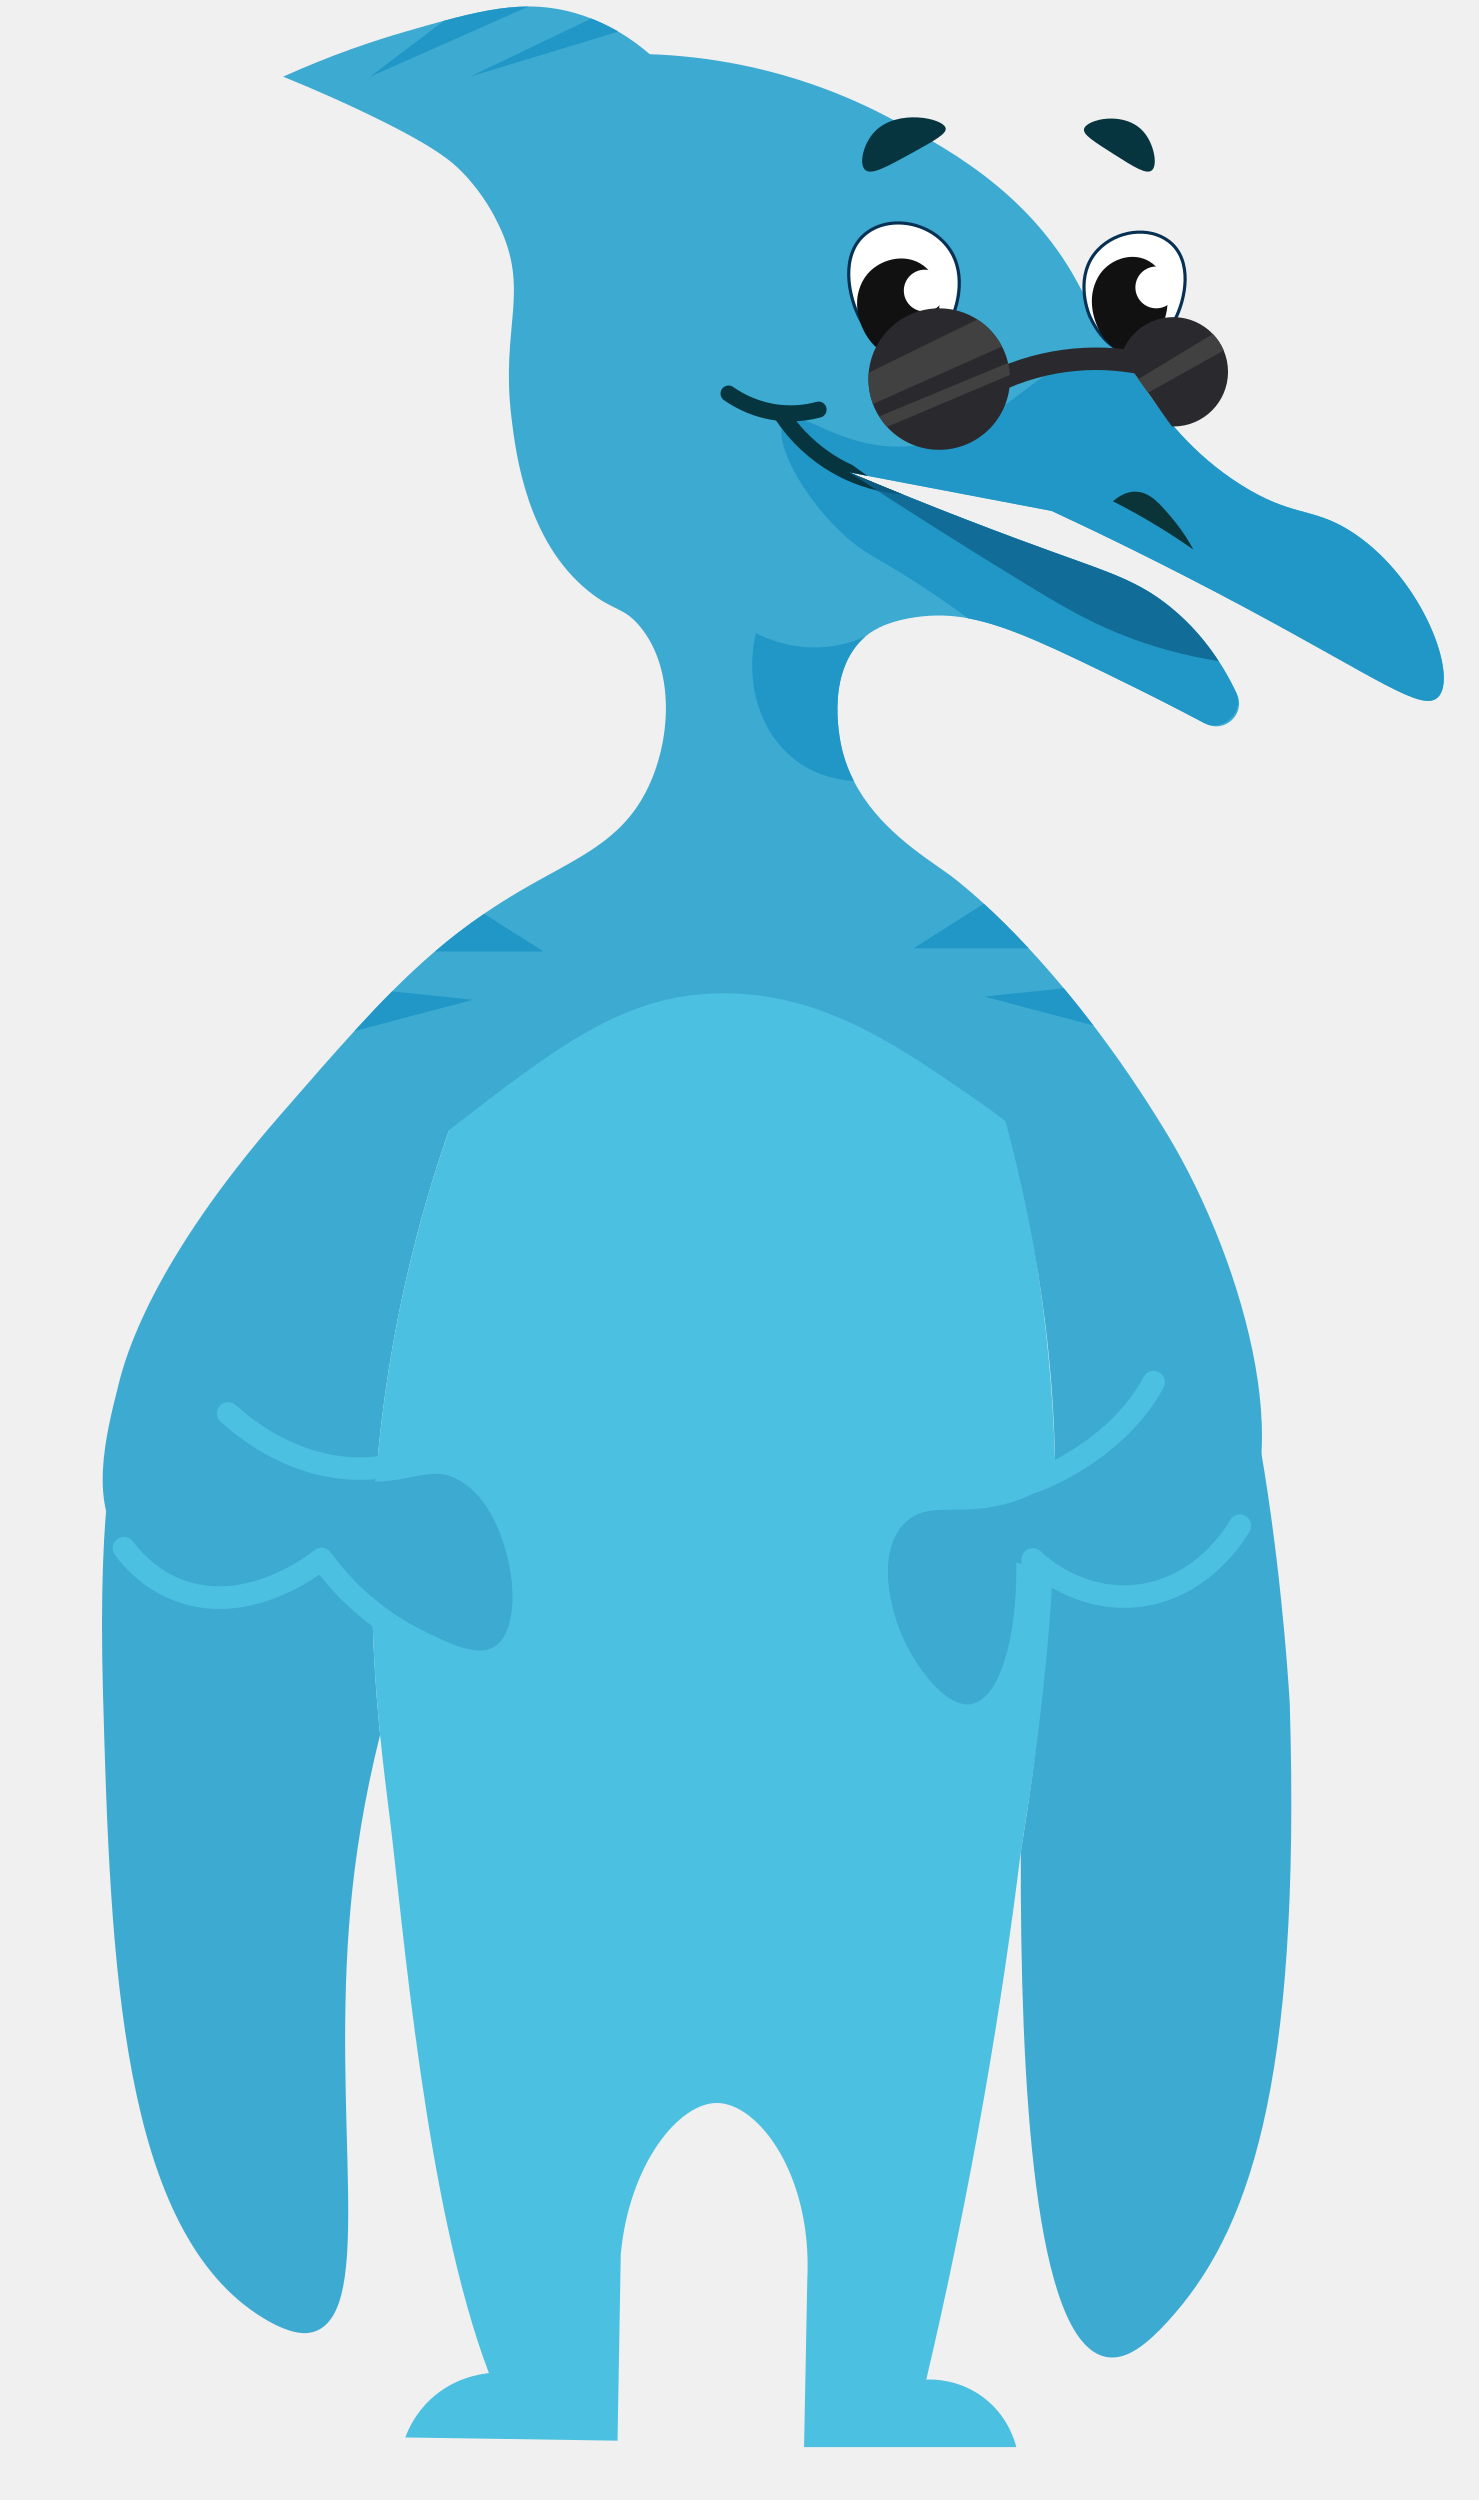
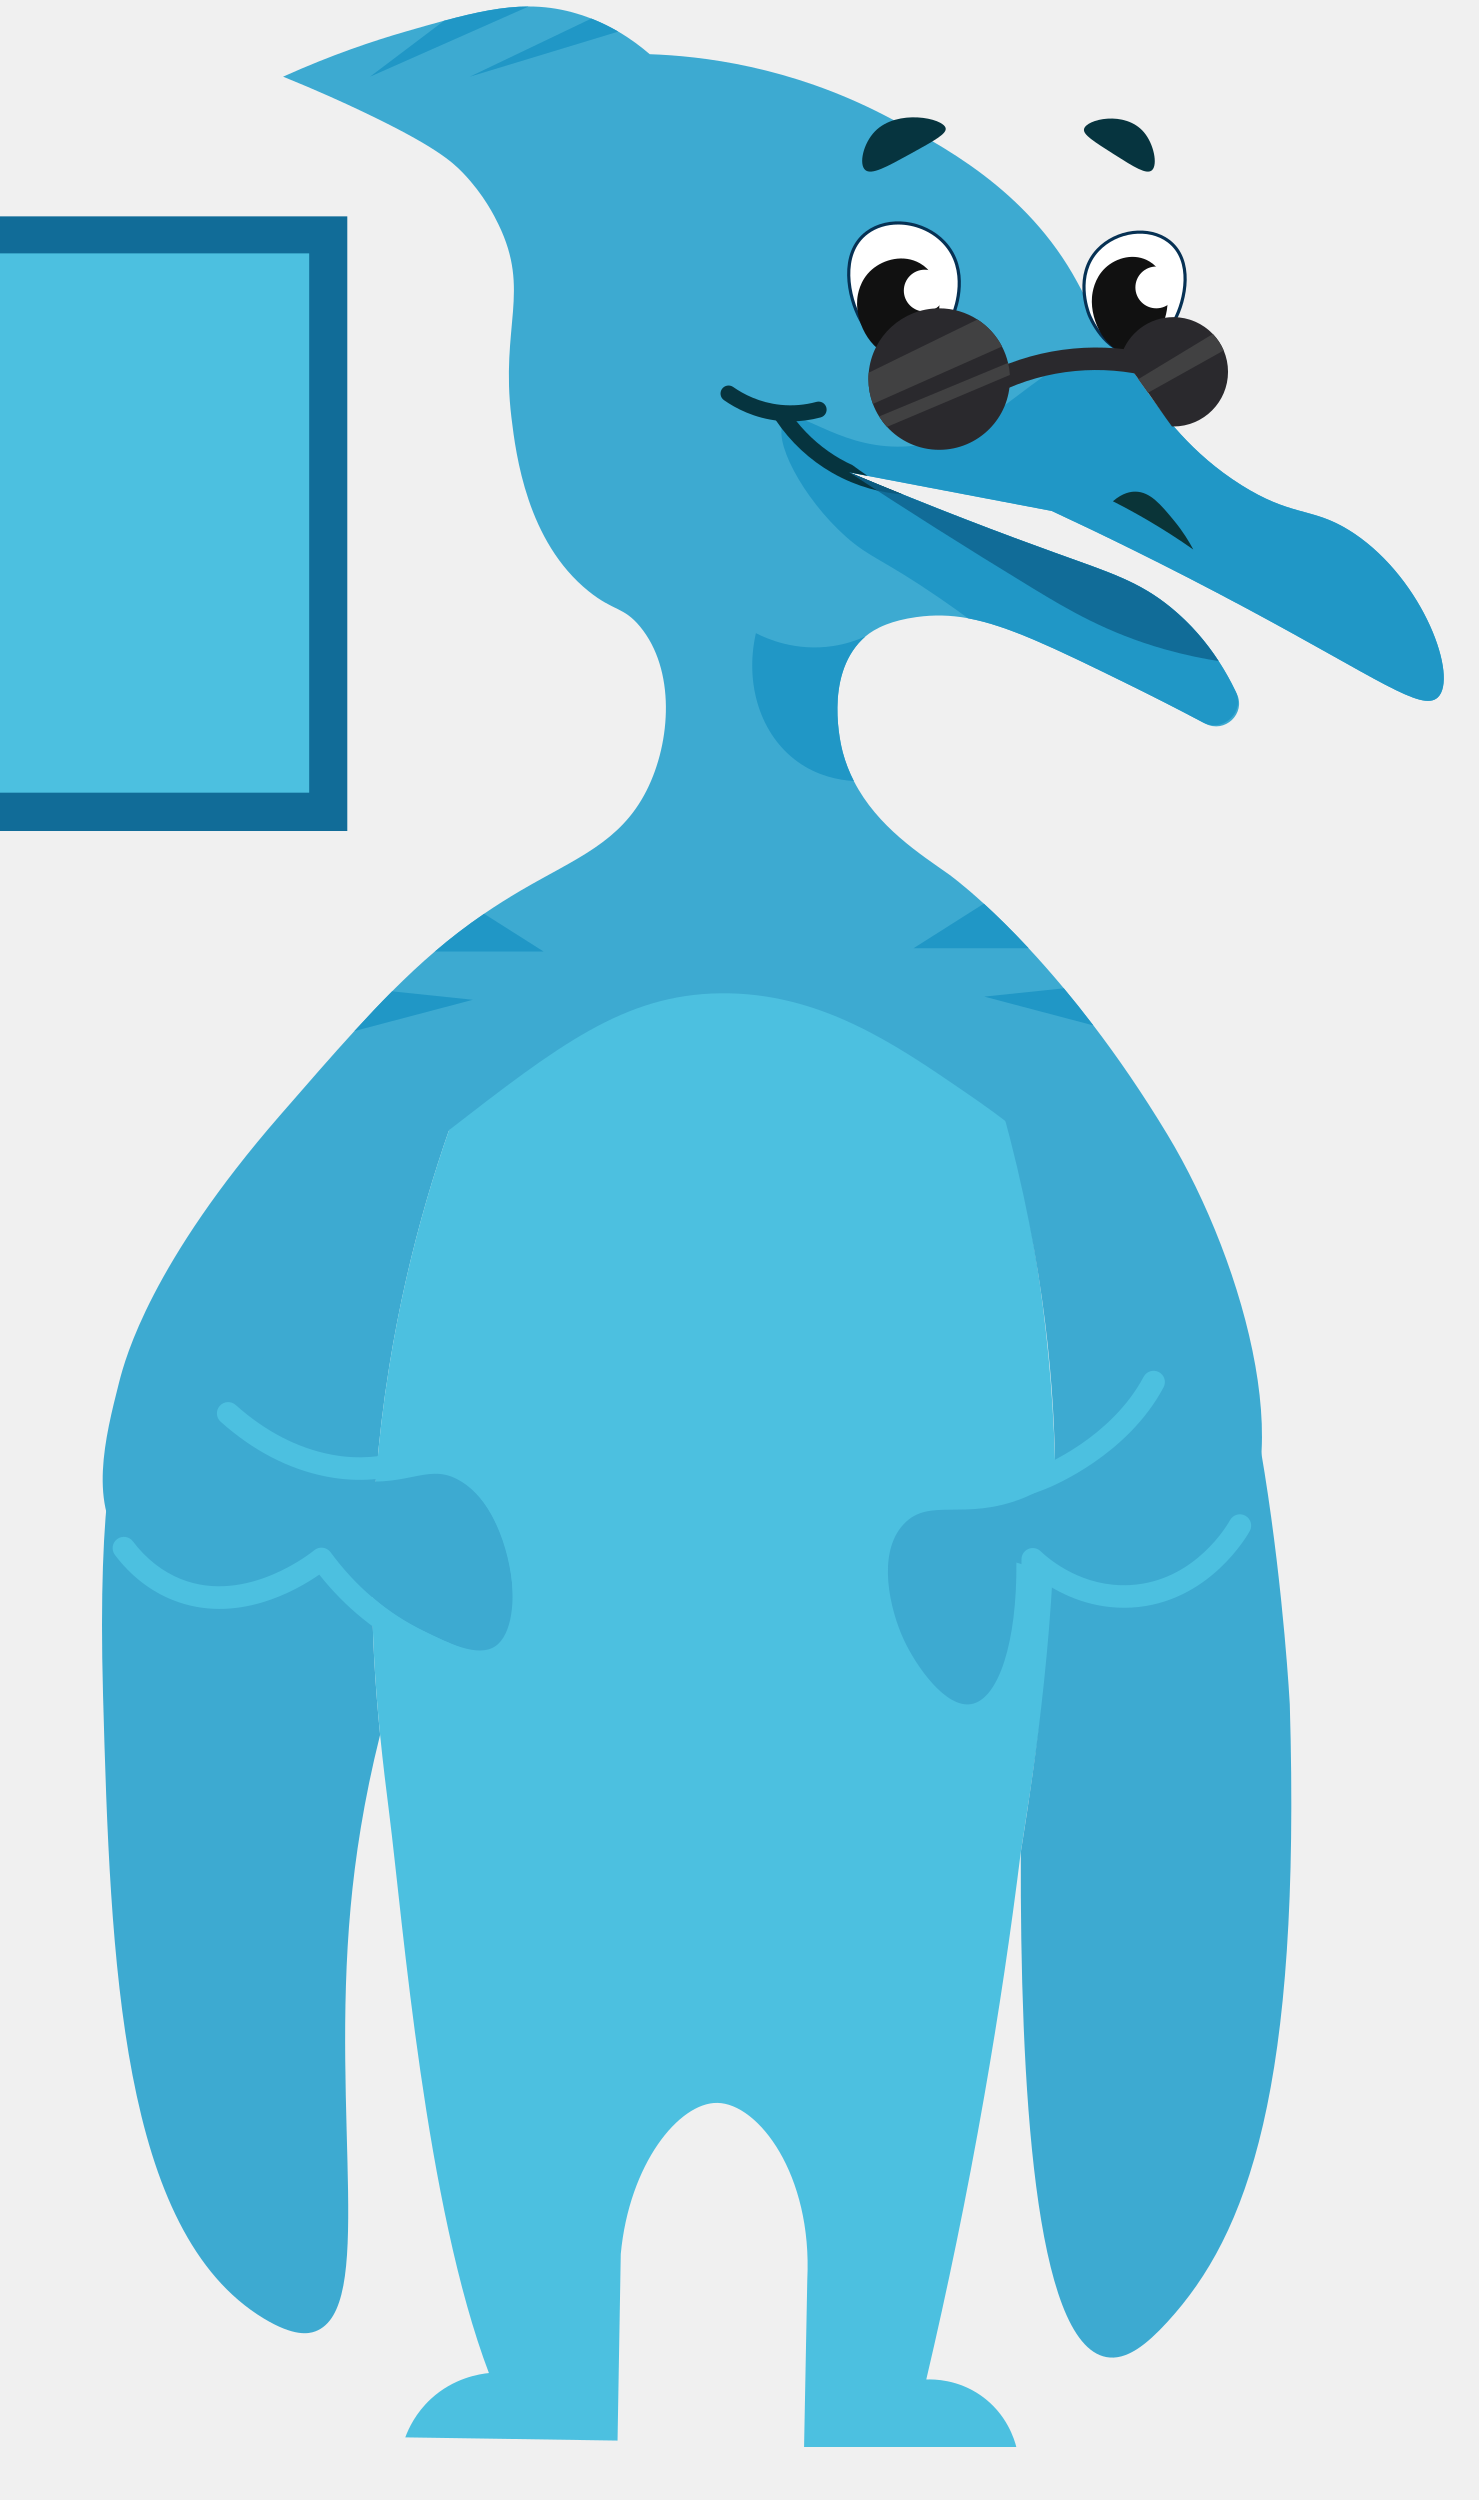
- <svg xmlns="http://www.w3.org/2000/svg" version="1.1" id="Layer_1" x="0px" y="0px" viewBox="180 600 680 1150" style="enable-background:new 0 0 1080 1920;" xml:space="preserve">
+ <svg xmlns="http://www.w3.org/2000/svg" enable-background="new 0 0 1080 1920" version="1.1" viewBox="180 600 680 1150" xml:space="preserve">
  <style type="text/css">
	.st0{fill:#3DAAD1;}
	.st1{fill:#4CC0E0;}
	.st2{fill:#FFFFFF;}
	.st3{fill:#063154;}
	.st4{fill:#111111;}
	.st5{fill:#2097C6;}
	.st6{fill:#0A3438;}
	.st7{fill:#06343F;}
	.st8{fill:#2A292D;}
	.st9{fill:#414142;}
	.st10{opacity:0.82;}
	.st11{fill:#0D638E;}
</style>
-   <g>
-     <g>
-       <path class="st0" d="M359.05,1228.56c-10.99,68.35-8.63,125.13-4.2,169.43c-7.59,30.24-11.51,56.89-13.55,79.12    c-9.07,98.24,11.32,184.96-16.27,195.29c-3.09,1.15-9.78,2.47-23.67-5.92c-65.85-39.78-70.56-163.04-73.97-287.02    c-2.56-93.24,5.93-123.53,13.32-143.51c20.92-56.53,56.53-93.78,79.3-113.9l77.46-31.17    C383.21,1126.14,368.03,1172.68,359.05,1228.56z" />
-     </g>
-     <g>
-       <path class="st1" d="M649.56,1452.04c0.33-2.03,0.64-4.01,0.95-5.99c9.1-58.73,16.78-108.27,14.79-174.58    c-1.98-66.41-12.83-121.63-23.18-161.26c-0.67-2.53-1.32-5-1.97-7.4c-3.52-9.78-9.68-22.35-20.71-34.03    c-33.69-35.61-83.6-31.81-91.73-31.07c-40.94,11.84-81.86,23.67-122.8,35.51c-2.43,5.53-4.93,11.42-7.46,17.66    c-14.25,35.26-29.43,81.8-38.41,137.68c-10.99,68.35-8.63,125.13-4.2,169.43c1.32,13.2,2.81,25.27,4.2,36.22    c6.36,50.38,16.63,180.45,45.86,257.43c-4.26,0.43-16.19,2.22-26.63,11.84c-7.03,6.48-10.34,13.69-11.84,17.75    c32.55,0.49,65.1,0.99,97.64,1.48c0.49-28.6,0.99-57.21,1.48-85.81c3.89-41.54,26.78-69.73,44.38-69.53    c18.78,0.21,43.85,32.87,41.42,81.37c-0.49,25.64-0.99,51.29-1.48,76.93h97.64c-0.81-3.21-4.28-15.27-16.27-23.67    c-10.65-7.46-21.59-7.53-25.15-7.4c9.64-41.05,18.66-84.49,26.65-130.2C639.55,1525.58,645.08,1488.07,649.56,1452.04z" />
-     </g>
-     <g>
-       <path class="st0" d="M717.08,1667.96c-9.71,10.61-18.93,17.94-28.11,16.27c-33.41-6.06-39.7-126.32-39.41-232.19c0,0,0,0,0-0.01    c0.33-2.03,0.64-4.01,0.95-5.99c4.84-30.9,16.15-103.82,14.79-174.58c-0.76-39.85-5.96-100.25-28.11-174.58    c9.37,4.44,18.74,8.88,28.11,13.32c12.56,4.81,30.17,13.18,47.34,28.11c49.95,43.41,60.66,245.59,60.66,245.59    C778.56,1561.18,754,1627.62,717.08,1667.96z" />
-     </g>
-     <g>
-       <path class="st0" d="M841.35,920.84c-7.31,6.79-27.59-8.67-88.77-41.42c-37.19-19.91-68.26-34.84-88.77-44.38l-54.8-10.45    l-38.41-7.31c8.58,3.61,16.82,7.01,24.71,10.19c28.41,11.52,52.15,20.37,69.98,26.79c25.65,9.23,38.73,13.29,53.26,25.15    c14.4,11.75,23.95,26.07,30.4,39.77c4.29,9.11-5.62,18.42-14.51,13.68c-13.51-7.16-25.36-13.15-35.12-17.95    c-34.72-17.06-55.7-27.13-74-30.51c-8.08-1.48-15.64-1.66-23.64-0.56c-5.83,0.8-10.4,2.04-14,3.43c-4.59,1.78-7.56,3.79-9.53,5.43    c-0.01,0-0.01,0.01-0.03,0.01c-0.64,0.55-1.15,1.04-1.6,1.48c-17.47,17.27-9.73,48.54-8.88,51.78c1.27,4.78,3.02,9.2,5.12,13.3    c10.81,21.22,30.99,33.89,43.7,42.92c0,0,6.05,4.29,16.1,13.49c5.7,5.22,12.69,12.03,20.61,20.53    c5.04,5.41,10.46,11.54,16.16,18.37c4.38,5.25,8.94,10.95,13.6,17.07c10.92,14.32,22.49,31.05,34.15,50.36    c35.76,59.21,63.99,159.23,23.67,193.81c-5.98,5.12-30.39,23.33-93.21,2.96c0.33,36.53-8.18,62.83-20.71,65.1    c-11.87,2.15-25.51-17.61-31.07-29.59c-6.32-13.6-12.72-39.8,0-53.26c11.76-12.46,27.73-1.15,54.74-11.84    c2.44-0.96,28.76-11.75,41.42-35.51c20.86-39.13-7.03-86.9-13.32-97.64c-15.52-26.54-35.57-40.6-56.22-54.74    c-30.79-21.08-65.57-44.92-110.96-44.38c-44.28,0.52-74.54,23.94-125.75,63.62c-13.11,10.15-43.98,35.31-69.53,76.93    c-12.86,20.93-27.19,44.81-17.75,62.14c8.2,15.05,31.26,19.16,39.95,20.71c27.98,4.99,37.42-7.32,51.78,0    c26.07,13.3,32.83,66.64,17.75,76.93c-7.9,5.39-21.47-1.24-34.03-7.4c-20.14-9.85-32.33-24.16-38.47-32.55    c-40.6,17.89-79.83,15.96-97.64-4.44c-17.4-19.93-9.35-51.74-2.96-76.93c3-11.85,14.96-54.95,73.97-122.8    c12.86-14.79,23.98-27.58,34.31-38.88c5.98-6.55,11.7-12.61,17.32-18.26c6.58-6.58,13.03-12.65,19.68-18.32    c7.2-6.17,14.62-11.88,22.64-17.35c5.37-3.67,11.01-7.23,17.01-10.76c25.24-14.77,45.6-21.97,57.7-45.86    c11.41-22.53,13.34-55.69-2.96-75.45c-7.6-9.22-12.13-6.97-23.67-16.27c-28.35-22.83-33.42-62.68-35.51-79.89    c-5.1-42.15,8.94-58.1-5.92-88.77c-1.86-3.86-6.7-13.66-16.27-23.67c-5.09-5.33-13.24-12.55-45.86-28.11    c-9.07-4.33-21.63-10.06-36.99-16.27c22.41-10.1,41.85-16.57,56.22-20.71c6.39-1.85,12.28-3.54,17.8-5.03    c14.96-4.02,27.15-6.55,38.89-6.55c6.75,0,13.34,0.84,20.24,2.71c3.02,0.81,5.89,1.78,8.61,2.83c4.57,1.79,8.7,3.86,12.4,6.01    h0.01c5.99,3.49,10.8,7.23,14.48,10.4c23.57,0.81,64.19,5.44,108,28.11c25.67,13.29,65.6,33.94,88.77,76.93    c11.63,21.56,10.56,19.97,19.37,32.28c2.74,3.82,6.41,8.97,11.7,16.54c7.86,11.24,21.04,29.74,44.38,44.38    c22,13.8,31.28,10.53,46.63,19.04c0.04,0.03,0.09,0.06,0.13,0.07c0.83,0.44,1.66,0.95,2.52,1.48c0.81,0.49,1.64,1.02,2.5,1.6    C835.08,867,851,911.89,841.35,920.84z" />
-     </g>
-     <g>
-       <path class="st1" d="M403.78,1370.93c-10.3,0-22.45-5.96-33.54-11.39c-16.81-8.23-31.38-20.05-43.37-35.19    c-10.49,7.3-38.35,23.31-67.48,11.67c-10.24-4.09-19.42-11.26-26.54-20.75c-1.72-2.29-1.26-5.53,1.03-7.25    c2.29-1.72,5.53-1.26,7.25,1.03c5.99,7.97,13.63,13.97,22.1,17.35c30.48,12.17,61.01-12.99,61.32-13.25    c1.1-0.92,2.52-1.34,3.95-1.17c1.42,0.17,2.71,0.93,3.56,2.08c11.55,15.78,25.93,27.95,42.73,36.18    c12.3,6.02,27.6,13.52,34.29,8.96c4.96-3.39,7.62-14.22,6.76-27.58c-1.24-19.48-10.16-44.31-26.8-52.8    c-7.11-3.63-13.5-2.36-22.34-0.61c-9.23,1.83-20.71,4.1-36.37,1.08c-17.37-3.35-33.79-11.84-48.82-25.25    c-2.13-1.9-2.32-5.18-0.42-7.31c1.91-2.14,5.18-2.32,7.31-0.42c13.61,12.15,28.38,19.82,43.88,22.81    c13.67,2.63,23.62,0.67,32.4-1.07c9.64-1.91,18.75-3.71,29.06,1.55c20.36,10.39,30.96,38.31,32.43,61.37    c1.13,17.72-2.97,31.13-11.26,36.79C411.62,1370,407.84,1370.93,403.78,1370.93z" />
-     </g>
-     <g>
-       <path class="st1" d="M626.84,1404.23c-17.79,0-34.61-25.81-41.32-40.26c-8.27-17.79-17.37-53.08,0.93-72.45    c9.19-9.73,19.86-9.8,32.22-9.88c10.72-0.07,22.88-0.15,38.2-6.21c3.47-1.37,34.34-14.17,49.22-42.1    c1.35-2.52,4.48-3.48,7.01-2.13s3.48,4.48,2.13,7.01c-16.63,31.2-50.72,45.35-54.56,46.86c-17.12,6.77-30.88,6.86-41.94,6.93    c-11.21,0.07-18.61,0.12-24.76,6.63c-13.48,14.26-6.83,44.28,0.93,60.97c7.21,15.54,22.75,36.02,33.3,34.15    c10.83-1.96,22.11-29.39,21.69-76.39c-0.02-2.08,1.21-3.97,3.12-4.8s4.13-0.43,5.63,1c4.15,3.96,19.4,16.8,41.14,15.61    c30.29-1.62,45.41-28.71,46.03-29.86c1.37-2.51,4.52-3.44,7.03-2.06c2.51,1.37,3.43,4.52,2.06,7.03    c-0.74,1.36-18.58,33.31-54.57,35.24c-17.57,0.91-31.5-5.73-40.19-11.58c-1.25,43.45-12.7,72.86-30.1,76.01    C628.98,1404.14,627.91,1404.23,626.84,1404.23z" />
-     </g>
-     <g>
-       <g>
-         <path class="st2" d="M618.69,744.04c-0.44,1.1-8.02,19.38-22.19,19.23c-12.02-0.13-19.18-13.42-20.71-16.27     c-5.44-10.11-9.87-30.27,2.96-39.95c10.16-7.66,26.41-5.18,35.51,4.44C626.27,724.18,619.34,742.43,618.69,744.04z" />
-         <path class="st3" d="M596.67,764.02c-0.06,0-0.12,0-0.18,0c-8.03-0.09-15.62-6-21.36-16.66c-5.7-10.59-9.88-31.05,3.17-40.89     c10.19-7.68,26.89-5.61,36.49,4.52c12.22,12.91,5.41,31.28,4.59,33.33l0,0C619.06,745.12,611.35,764.02,596.67,764.02z      M593.13,703.28c-5.09,0-10.03,1.42-13.94,4.37c-12.31,9.28-8.22,28.85-2.75,39c5.47,10.17,12.6,15.81,20.07,15.89     c0.05,0,0.11,0,0.16,0c13.68,0,21.03-18,21.33-18.77c0.78-1.96,7.3-19.52-4.29-31.77C608.32,706.3,600.56,703.28,593.13,703.28z" />
-       </g>
-       <g>
-         <path class="st4" d="M612.04,741.82c-0.9,10.23-8.75,22.14-18.86,22.19c-11.29,0.06-19.86-14.69-18.86-26.26     c0.18-2.11,1.09-8.78,6.66-13.68c5.53-4.87,14.75-7.2,22.19-2.96C613.08,726.76,612.22,739.77,612.04,741.82z" />
-       </g>
-       <g>
-         <circle class="st2" cx="605.38" cy="733.68" r="9.62" />
-       </g>
-     </g>
-     <g>
-       <g>
-         <path class="st2" d="M680.99,744.73c0.4,1.01,7.34,17.73,20.3,17.6c11-0.12,17.55-12.28,18.95-14.89     c4.98-9.25,9.03-27.69-2.71-36.55c-9.3-7.01-24.16-4.74-32.49,4.06C674.06,726.57,680.4,743.26,680.99,744.73z" />
-         <path class="st3" d="M701.13,763.07c-13.47,0-20.54-17.32-20.83-18.06l0,0c-0.75-1.88-7-18.72,4.21-30.56     c8.8-9.29,24.12-11.19,33.47-4.14c11.97,9.02,8.14,27.78,2.91,37.49c-5.26,9.78-12.22,15.2-19.6,15.28     C701.24,763.07,701.19,763.07,701.13,763.07z M681.67,744.46c0.28,0.71,7.01,17.3,19.61,17.13c6.81-0.07,13.32-5.22,18.31-14.5     c4.99-9.27,8.73-27.14-2.5-35.61c-8.77-6.62-23.2-4.8-31.51,3.98C675.01,726.64,680.96,742.67,681.67,744.46L681.67,744.46z" />
-       </g>
-       <g>
-         <path class="st4" d="M716.99,740.7c-0.82,10.06-8.04,21.78-17.34,21.83c-10.38,0.06-18.26-14.45-17.34-25.83     c0.17-2.08,1-8.64,6.12-13.46c5.08-4.79,13.56-7.08,20.4-2.91C717.95,725.89,717.15,738.68,716.99,740.7z" />
-       </g>
-       <g>
-         <circle class="st2" cx="711.9" cy="732.21" r="9.62" />
-       </g>
-     </g>
-     <g>
-       <path class="st5" d="M841.35,920.84c-7.31,6.79-27.59-8.67-88.77-41.42c-37.19-19.91-68.26-34.84-88.77-44.38l-93.21-17.75    c39.49,16.61,71.9,28.79,94.69,36.99c25.65,9.23,38.73,13.29,53.26,25.15c9.14,7.47,16.35,15.98,22.01,24.69    c3,4.6,5.59,9.27,7.81,13.88c4.57,9.47-5.74,19.23-15.03,14.31c-13.05-6.92-24.53-12.71-34.03-17.37    c-34.72-17.06-55.7-27.13-74-30.51c-3.82-2.81-8.21-5.95-13.29-9.44c-26.25-18.01-31.75-18.21-42.9-28.11    c-19.87-17.64-34.69-45.64-28.11-53.26c6.07-7.03,22.99,11.7,51.78,11.84c47.03,0.22,67.73-49.44,102.22-43.17    c2.74,3.82,6.41,8.97,11.7,16.54c7.86,11.24,21.04,29.74,44.38,44.38c22,13.8,31.28,10.53,46.63,19.04    c0.04,0.03,0.09,0.06,0.13,0.07c0.84,0.5,1.69,0.99,2.52,1.48c0.81,0.49,1.64,1.02,2.5,1.6C835.08,867,851,911.89,841.35,920.84z" />
-     </g>
-     <g>
-       <path class="st6" d="M691.93,830.59c4.58-4.02,8.43-4.46,10.36-4.44c6.81,0.06,11.68,5.97,17.75,13.32    c4.08,4.94,6.93,9.63,8.88,13.32c-6.27-4.41-13.17-8.89-20.71-13.32C702.61,836.19,697.17,833.24,691.93,830.59z" />
-     </g>
-     <g>
-       <path class="st7" d="M615,658.97c-0.98-4.66-22.35-9.04-32.55,1.48c-5.38,5.56-7.5,15.11-4.44,17.75    c2.84,2.45,9.75-1.36,20.71-7.4C609.93,664.63,615.54,661.54,615,658.97z" />
-     </g>
-     <g>
-       <path class="st7" d="M678.64,659.42c0.83-4.56,18.95-8.84,27.6,1.45c4.56,5.43,6.36,14.77,3.76,17.35    c-2.41,2.4-8.27-1.33-17.56-7.23C682.94,664.95,678.18,661.94,678.64,659.42z" />
-     </g>
-     <g>
-       <path class="st8" d="M639.45,780.51l-4.53-9.31c12.21-5.94,25.26-9.59,38.77-10.85c13.03-1.22,26.08-0.18,38.77,3.1l-2.59,10.03    c-11.52-2.98-23.37-3.93-35.21-2.82C662.39,771.8,650.54,775.12,639.45,780.51z" />
-     </g>
-     <g>
-       <g>
-         <path class="st8" d="M744.89,771.04c0,13.89-11.26,25.15-25.15,25.15c-0.22,0-0.43-0.03-0.65-0.03     c-1.98-2.68-3.73-5.16-5.27-7.37c-2.17-3.11-4.05-5.8-5.71-8.15c-1.72-2.41-3.18-4.47-4.45-6.26c-0.55-0.75-1.05-1.46-1.54-2.13     c-2.91-4.05-4.73-6.6-6.3-8.97c3.27-10.09,12.74-17.4,23.92-17.4c7.13,0,13.58,2.97,18.15,7.75c2.1,2.17,3.8,4.73,5,7.56     C744.18,764.24,744.89,767.55,744.89,771.04z" />
-       </g>
-       <g>
-         <path class="st9" d="M742.89,761.2l-34.78,19.44c-1.72-2.41-3.18-4.47-4.45-6.26l34.23-20.74     C739.99,755.82,741.7,758.38,742.89,761.2z" />
-       </g>
-     </g>
-     <g>
-       <g>
-         <g>
-           <path class="st7" d="M572.17,813.99c-1.87-0.85-3.75-1.81-5.64-2.89c-7.71-4.41-14.59-10.33-20.17-17.34      c-1.32-1.66-2.56-3.37-3.73-5.15c-1.12-1.72-3.42-2.19-5.12-1.07c-1.72,1.12-2.19,3.42-1.07,5.12c0.16,0.25,0.33,0.5,0.5,0.74      c6.67,9.93,15.62,18.24,25.91,24.12c11.63,6.64,23.05,9.22,32.46,9.94c-7.89-3.18-16.13-6.58-24.71-10.19l8.5,1.62      C576.74,817.32,574.43,815.66,572.17,813.99z" />
-         </g>
-       </g>
-       <g>
-         <g>
-           <path class="st7" d="M543.67,793.85c-1.74,0-3.49-0.09-5.23-0.26c-11.43-1.14-20.14-5.81-25.43-9.53      c-1.67-1.17-2.07-3.48-0.9-5.15c1.18-1.67,3.48-2.07,5.15-0.9c4.57,3.21,12.07,7.24,21.91,8.22c5.5,0.55,11.02,0.09,16.42-1.37      c1.97-0.53,4,0.63,4.53,2.61c0.53,1.97-0.63,4-2.61,4.54C552.96,793.23,548.32,793.85,543.67,793.85z" />
-         </g>
-       </g>
-     </g>
-     <g>
-       <g>
-         <path class="st8" d="M644.58,774.37c0,17.98-14.57,32.55-32.55,32.55c-9.51,0-18.05-4.07-24-10.56     c-1.36-1.48-2.57-3.08-3.64-4.79c-1.14-1.8-2.09-3.74-2.86-5.77c-1.33-3.55-2.06-7.4-2.06-11.42c0-0.99,0.04-1.97,0.13-2.93     c1.48-16.6,15.43-29.62,32.41-29.62c6.49,0,12.53,1.89,17.61,5.16c4.76,3.06,8.67,7.34,11.29,12.4c1.23,2.35,2.17,4.88,2.8,7.55     c0.43,1.79,0.7,3.64,0.8,5.53C644.57,773.1,644.58,773.73,644.58,774.37z" />
-       </g>
-       <g>
-         <path class="st9" d="M640.93,759.38l-59.39,26.41c-1.33-3.55-2.06-7.4-2.06-11.42c0-0.99,0.04-1.97,0.13-2.93l50.02-24.46     C634.41,750.05,638.31,754.32,640.93,759.38z" />
-       </g>
-       <g>
-         <path class="st9" d="M644.53,772.46l-56.49,23.89c-1.36-1.48-2.57-3.08-3.64-4.79l59.33-24.63     C644.16,768.72,644.42,770.57,644.53,772.46z" />
-       </g>
-     </g>
-     <g class="st10">
-       <path class="st11" d="M740.57,904.1c-6.58-1.02-15.18-2.68-24.97-5.46c-26.38-7.49-44.44-18.26-60.66-28.11    c-31.16-18.95-59.18-36.75-84.33-53.26c39.49,16.61,71.9,28.79,94.69,36.99c25.65,9.23,38.73,13.29,53.26,25.15    C727.7,886.88,734.91,895.39,740.57,904.1z" />
-     </g>
-     <g>
-       <path class="st5" d="M576.53,894.21c-17.47,17.27-9.73,48.54-8.88,51.78c1.27,4.78,3.02,9.2,5.12,13.3    c-6.95-0.43-16.73-2.31-25.83-8.86c-16.97-12.21-24.57-35.57-19.23-59.18c4.9,2.52,18.32,8.55,35.51,5.92    c5.8-0.89,10.8-2.57,14.91-4.44C577.49,893.27,576.97,893.76,576.53,894.21z" />
-     </g>
-     <g>
-       <path class="st5" d="M423.14,603l-72.97,32.3l34.07-25.74C399.2,605.53,411.39,603,423.14,603z" />
-     </g>
-     <g>
-       <path class="st5" d="M478.88,610.15" />
-     </g>
-     <g>
-       <path class="st5" d="M464.39,614.54l-68.35,20.76l55.95-26.76C456.56,610.33,460.69,612.4,464.39,614.54z" />
-     </g>
-     <g>
-       <path class="st5" d="M430.06,1037.71h-50.01c7.2-6.17,14.62-11.88,22.64-17.35L430.06,1037.71z" />
-     </g>
-     <g>
-       <path class="st5" d="M397.51,1059.91l-54.46,14.38c5.98-6.55,11.7-12.61,17.32-18.26L397.51,1059.91z" />
-     </g>
-     <g>
-       <path class="st5" d="M653.18,1036.23H600.2l32.37-20.53C638.27,1020.92,645.27,1027.73,653.18,1036.23z" />
-     </g>
-     <g>
-       <path class="st5" d="M682.93,1071.68l-50.18-13.26l36.59-3.82C673.72,1059.86,678.27,1065.56,682.93,1071.68z" />
-     </g>
+   <path class="st0" d="m359.05 1228.6c-10.99 68.35-8.63 125.13-4.2 169.43-7.59 30.24-11.51 56.89-13.55 79.12-9.07 98.24 11.32 184.96-16.27 195.29-3.09 1.15-9.78 2.47-23.67-5.92-65.85-39.78-70.56-163.04-73.97-287.02-2.56-93.24 5.93-123.53 13.32-143.51 20.92-56.53 56.53-93.78 79.3-113.9l77.46-31.17c-14.26 35.26-29.44 81.8-38.42 137.68z" />
+   <path class="st1" d="m649.56 1452c0.33-2.03 0.64-4.01 0.95-5.99 9.1-58.73 16.78-108.27 14.79-174.58-1.98-66.41-12.83-121.63-23.18-161.26-0.67-2.53-1.32-5-1.97-7.4-3.52-9.78-9.68-22.35-20.71-34.03-33.69-35.61-83.6-31.81-91.73-31.07-40.94 11.84-81.86 23.67-122.8 35.51-2.43 5.53-4.93 11.42-7.46 17.66-14.25 35.26-29.43 81.8-38.41 137.68-10.99 68.35-8.63 125.13-4.2 169.43 1.32 13.2 2.81 25.27 4.2 36.22 6.36 50.38 16.63 180.45 45.86 257.43-4.26 0.43-16.19 2.22-26.63 11.84-7.03 6.48-10.34 13.69-11.84 17.75 32.55 0.49 65.1 0.99 97.64 1.48 0.49-28.6 0.99-57.21 1.48-85.81 3.89-41.54 26.78-69.73 44.38-69.53 18.78 0.21 43.85 32.87 41.42 81.37-0.49 25.64-0.99 51.29-1.48 76.93h97.64c-0.81-3.21-4.28-15.27-16.27-23.67-10.65-7.46-21.59-7.53-25.15-7.4 9.64-41.05 18.66-84.49 26.65-130.2 6.81-38.82 12.34-76.33 16.82-112.36z" />
+   <path class="st0" d="m717.08 1668c-9.71 10.61-18.93 17.94-28.11 16.27-33.41-6.06-39.7-126.32-39.41-232.19v-0.01c0.33-2.03 0.64-4.01 0.95-5.99 4.84-30.9 16.15-103.82 14.79-174.58-0.76-39.85-5.96-100.25-28.11-174.58l28.11 13.32c12.56 4.81 30.17 13.18 47.34 28.11 49.95 43.41 60.66 245.59 60.66 245.59 5.26 177.28-19.3 243.72-56.22 284.06z" />
+   <path class="st0" d="m841.35 920.84c-7.31 6.79-27.59-8.67-88.77-41.42-37.19-19.91-68.26-34.84-88.77-44.38l-54.8-10.45-38.41-7.31c8.58 3.61 16.82 7.01 24.71 10.19 28.41 11.52 52.15 20.37 69.98 26.79 25.65 9.23 38.73 13.29 53.26 25.15 14.4 11.75 23.95 26.07 30.4 39.77 4.29 9.11-5.62 18.42-14.51 13.68-13.51-7.16-25.36-13.15-35.12-17.95-34.72-17.06-55.7-27.13-74-30.51-8.08-1.48-15.64-1.66-23.64-0.56-5.83 0.8-10.4 2.04-14 3.43-4.59 1.78-7.56 3.79-9.53 5.43-0.01 0-0.01 0.01-0.03 0.01-0.64 0.55-1.15 1.04-1.6 1.48-17.47 17.27-9.73 48.54-8.88 51.78 1.27 4.78 3.02 9.2 5.12 13.3 10.81 21.22 30.99 33.89 43.7 42.92 0 0 6.05 4.29 16.1 13.49 5.7 5.22 12.69 12.03 20.61 20.53 5.04 5.41 10.46 11.54 16.16 18.37 4.38 5.25 8.94 10.95 13.6 17.07 10.92 14.32 22.49 31.05 34.15 50.36 35.76 59.21 63.99 159.23 23.67 193.81-5.98 5.12-30.39 23.33-93.21 2.96 0.33 36.53-8.18 62.83-20.71 65.1-11.87 2.15-25.51-17.61-31.07-29.59-6.32-13.6-12.72-39.8 0-53.26 11.76-12.46 27.73-1.15 54.74-11.84 2.44-0.96 28.76-11.75 41.42-35.51 20.86-39.13-7.03-86.9-13.32-97.64-15.52-26.54-35.57-40.6-56.22-54.74-30.79-21.08-65.57-44.92-110.96-44.38-44.28 0.52-74.54 23.94-125.75 63.62-13.11 10.15-43.98 35.31-69.53 76.93-12.86 20.93-27.19 44.81-17.75 62.14 8.2 15.05 31.26 19.16 39.95 20.71 27.98 4.99 37.42-7.32 51.78 0 26.07 13.3 32.83 66.64 17.75 76.93-7.9 5.39-21.47-1.24-34.03-7.4-20.14-9.85-32.33-24.16-38.47-32.55-40.6 17.89-79.83 15.96-97.64-4.44-17.4-19.93-9.35-51.74-2.96-76.93 3-11.85 14.96-54.95 73.97-122.8 12.86-14.79 23.98-27.58 34.31-38.88 5.98-6.55 11.7-12.61 17.32-18.26 6.58-6.58 13.03-12.65 19.68-18.32 7.2-6.17 14.62-11.88 22.64-17.35 5.37-3.67 11.01-7.23 17.01-10.76 25.24-14.77 45.6-21.97 57.7-45.86 11.41-22.53 13.34-55.69-2.96-75.45-7.6-9.22-12.13-6.97-23.67-16.27-28.35-22.83-33.42-62.68-35.51-79.89-5.1-42.15 8.94-58.1-5.92-88.77-1.86-3.86-6.7-13.66-16.27-23.67-5.09-5.33-13.24-12.55-45.86-28.11-9.07-4.33-21.63-10.06-36.99-16.27 22.41-10.1 41.85-16.57 56.22-20.71 6.39-1.85 12.28-3.54 17.8-5.03 14.96-4.02 27.15-6.55 38.89-6.55 6.75 0 13.34 0.84 20.24 2.71 3.02 0.81 5.89 1.78 8.61 2.83 4.57 1.79 8.7 3.86 12.4 6.01h0.01c5.99 3.49 10.8 7.23 14.48 10.4 23.57 0.81 64.19 5.44 108 28.11 25.67 13.29 65.6 33.94 88.77 76.93 11.63 21.56 10.56 19.97 19.37 32.28 2.74 3.82 6.41 8.97 11.7 16.54 7.86 11.24 21.04 29.74 44.38 44.38 22 13.8 31.28 10.53 46.63 19.04 0.04 0.03 0.09 0.06 0.13 0.07 0.83 0.44 1.66 0.95 2.52 1.48 0.81 0.49 1.64 1.02 2.5 1.6 32.21 21.64 48.13 66.53 38.48 75.48z" />
+   <path class="st1" d="m403.78 1370.9c-10.3 0-22.45-5.96-33.54-11.39-16.81-8.23-31.38-20.05-43.37-35.19-10.49 7.3-38.35 23.31-67.48 11.67-10.24-4.09-19.42-11.26-26.54-20.75-1.72-2.29-1.26-5.53 1.03-7.25s5.53-1.26 7.25 1.03c5.99 7.97 13.63 13.97 22.1 17.35 30.48 12.17 61.01-12.99 61.32-13.25 1.1-0.92 2.52-1.34 3.95-1.17 1.42 0.17 2.71 0.93 3.56 2.08 11.55 15.78 25.93 27.95 42.73 36.18 12.3 6.02 27.6 13.52 34.29 8.96 4.96-3.39 7.62-14.22 6.76-27.58-1.24-19.48-10.16-44.31-26.8-52.8-7.11-3.63-13.5-2.36-22.34-0.61-9.23 1.83-20.71 4.1-36.37 1.08-17.37-3.35-33.79-11.84-48.82-25.25-2.13-1.9-2.32-5.18-0.42-7.31 1.91-2.14 5.18-2.32 7.31-0.42 13.61 12.15 28.38 19.82 43.88 22.81 13.67 2.63 23.62 0.67 32.4-1.07 9.64-1.91 18.75-3.71 29.06 1.55 20.36 10.39 30.96 38.31 32.43 61.37 1.13 17.72-2.97 31.13-11.26 36.79-3.29 2.24-7.07 3.17-11.13 3.17z" />
+   <path class="st1" d="m626.84 1404.2c-17.79 0-34.61-25.81-41.32-40.26-8.27-17.79-17.37-53.08 0.93-72.45 9.19-9.73 19.86-9.8 32.22-9.88 10.72-0.07 22.88-0.15 38.2-6.21 3.47-1.37 34.34-14.17 49.22-42.1 1.35-2.52 4.48-3.48 7.01-2.13s3.48 4.48 2.13 7.01c-16.63 31.2-50.72 45.35-54.56 46.86-17.12 6.77-30.88 6.86-41.94 6.93-11.21 0.07-18.61 0.12-24.76 6.63-13.48 14.26-6.83 44.28 0.93 60.97 7.21 15.54 22.75 36.02 33.3 34.15 10.83-1.96 22.11-29.39 21.69-76.39-0.02-2.08 1.21-3.97 3.12-4.8s4.13-0.43 5.63 1c4.15 3.96 19.4 16.8 41.14 15.61 30.29-1.62 45.41-28.71 46.03-29.86 1.37-2.51 4.52-3.44 7.03-2.06 2.51 1.37 3.43 4.52 2.06 7.03-0.74 1.36-18.58 33.31-54.57 35.24-17.57 0.91-31.5-5.73-40.19-11.58-1.25 43.45-12.7 72.86-30.1 76.01-1.06 0.19-2.13 0.28-3.2 0.28z" />
+   <path class="st2" d="m618.69 744.04c-0.44 1.1-8.02 19.38-22.19 19.23-12.02-0.13-19.18-13.42-20.71-16.27-5.44-10.11-9.87-30.27 2.96-39.95 10.16-7.66 26.41-5.18 35.51 4.44 12.01 12.69 5.08 30.94 4.43 32.55z" />
+   <path class="st3" d="m596.67 764.02h-0.18c-8.03-0.09-15.62-6-21.36-16.66-5.7-10.59-9.88-31.05 3.17-40.89 10.19-7.68 26.89-5.61 36.49 4.52 12.22 12.91 5.41 31.28 4.59 33.33-0.32 0.8-8.03 19.7-22.71 19.7zm-3.54-60.74c-5.09 0-10.03 1.42-13.94 4.37-12.31 9.28-8.22 28.85-2.75 39 5.47 10.17 12.6 15.81 20.07 15.89h0.16c13.68 0 21.03-18 21.33-18.77 0.78-1.96 7.3-19.52-4.29-31.77-5.39-5.7-13.15-8.72-20.58-8.72z" />
+   <path class="st4" d="m612.04 741.82c-0.9 10.23-8.75 22.14-18.86 22.19-11.29 0.06-19.86-14.69-18.86-26.26 0.18-2.11 1.09-8.78 6.66-13.68 5.53-4.87 14.75-7.2 22.19-2.96 9.91 5.65 9.05 18.66 8.87 20.71z" />
+   <circle class="st2" cx="605.38" cy="733.68" r="9.62" />
+   <path class="st2" d="m680.99 744.73c0.4 1.01 7.34 17.73 20.3 17.6 11-0.12 17.55-12.28 18.95-14.89 4.98-9.25 9.03-27.69-2.71-36.55-9.3-7.01-24.16-4.74-32.49 4.06-10.98 11.62-4.64 28.31-4.05 29.78z" />
+   <path class="st3" d="m701.13 763.07c-13.47 0-20.54-17.32-20.83-18.06-0.75-1.88-7-18.72 4.21-30.56 8.8-9.29 24.12-11.19 33.47-4.14 11.97 9.02 8.14 27.78 2.91 37.49-5.26 9.78-12.22 15.2-19.6 15.28-0.05-0.01-0.1-0.01-0.16-0.01zm-19.46-18.61c0.28 0.71 7.01 17.3 19.61 17.13 6.81-0.07 13.32-5.22 18.31-14.5 4.99-9.27 8.73-27.14-2.5-35.61-8.77-6.62-23.2-4.8-31.51 3.98-10.57 11.18-4.62 27.21-3.91 29z" />
+   <path class="st4" d="m716.99 740.7c-0.82 10.06-8.04 21.78-17.34 21.83-10.38 0.06-18.26-14.45-17.34-25.83 0.17-2.08 1-8.64 6.12-13.46 5.08-4.79 13.56-7.08 20.4-2.91 9.12 5.56 8.32 18.35 8.16 20.37z" />
+   <circle class="st2" cx="711.9" cy="732.21" r="9.62" />
+   <path class="st5" d="m841.35 920.84c-7.31 6.79-27.59-8.67-88.77-41.42-37.19-19.91-68.26-34.84-88.77-44.38l-93.21-17.75c39.49 16.61 71.9 28.79 94.69 36.99 25.65 9.23 38.73 13.29 53.26 25.15 9.14 7.47 16.35 15.98 22.01 24.69 3 4.6 5.59 9.27 7.81 13.88 4.57 9.47-5.74 19.23-15.03 14.31-13.05-6.92-24.53-12.71-34.03-17.37-34.72-17.06-55.7-27.13-74-30.51-3.82-2.81-8.21-5.95-13.29-9.44-26.25-18.01-31.75-18.21-42.9-28.11-19.87-17.64-34.69-45.64-28.11-53.26 6.07-7.03 22.99 11.7 51.78 11.84 47.03 0.22 67.73-49.44 102.22-43.17 2.74 3.82 6.41 8.97 11.7 16.54 7.86 11.24 21.04 29.74 44.38 44.38 22 13.8 31.28 10.53 46.63 19.04 0.04 0.03 0.09 0.06 0.13 0.07 0.84 0.5 1.69 0.99 2.52 1.48 0.81 0.49 1.64 1.02 2.5 1.6 32.21 21.6 48.13 66.49 38.48 75.44z" />
+   <path class="st6" d="m691.93 830.59c4.58-4.02 8.43-4.46 10.36-4.44 6.81 0.06 11.68 5.97 17.75 13.32 4.08 4.94 6.93 9.63 8.88 13.32-6.27-4.41-13.17-8.89-20.71-13.32-5.6-3.28-11.04-6.23-16.28-8.88z" />
+   <path class="st7" d="m615 658.97c-0.98-4.66-22.35-9.04-32.55 1.48-5.38 5.56-7.5 15.11-4.44 17.75 2.84 2.45 9.75-1.36 20.71-7.4 11.21-6.17 16.82-9.26 16.28-11.83z" />
+   <path class="st7" d="m678.64 659.42c0.83-4.56 18.95-8.84 27.6 1.45 4.56 5.43 6.36 14.77 3.76 17.35-2.41 2.4-8.27-1.33-17.56-7.23-9.5-6.04-14.26-9.05-13.8-11.57z" />
+   <path class="st8" d="m639.45 780.51-4.53-9.31c12.21-5.94 25.26-9.59 38.77-10.85 13.03-1.22 26.08-0.18 38.77 3.1l-2.59 10.03c-11.52-2.98-23.37-3.93-35.21-2.82-12.27 1.14-24.12 4.46-35.21 9.85z" />
+   <path class="st8" d="m744.89 771.04c0 13.89-11.26 25.15-25.15 25.15-0.22 0-0.43-0.03-0.65-0.03-1.98-2.68-3.73-5.16-5.27-7.37-2.17-3.11-4.05-5.8-5.71-8.15-1.72-2.41-3.18-4.47-4.45-6.26-0.55-0.75-1.05-1.46-1.54-2.13-2.91-4.05-4.73-6.6-6.3-8.97 3.27-10.09 12.74-17.4 23.92-17.4 7.13 0 13.58 2.97 18.15 7.75 2.1 2.17 3.8 4.73 5 7.56 1.29 3.05 2 6.36 2 9.85z" />
+   <path class="st9" d="m742.89 761.2-34.78 19.44c-1.72-2.41-3.18-4.47-4.45-6.26l34.23-20.74c2.1 2.18 3.81 4.74 5 7.56z" />
+   <path class="st7" d="m572.17 813.99c-1.87-0.85-3.75-1.81-5.64-2.89-7.71-4.41-14.59-10.33-20.17-17.34-1.32-1.66-2.56-3.37-3.73-5.15-1.12-1.72-3.42-2.19-5.12-1.07-1.72 1.12-2.19 3.42-1.07 5.12 0.16 0.25 0.33 0.5 0.5 0.74 6.67 9.93 15.62 18.24 25.91 24.12 11.63 6.64 23.05 9.22 32.46 9.94-7.89-3.18-16.13-6.58-24.71-10.19l8.5 1.62c-2.36-1.57-4.67-3.23-6.93-4.9z" />
+   <path class="st7" d="m543.67 793.85c-1.74 0-3.49-0.09-5.23-0.26-11.43-1.14-20.14-5.81-25.43-9.53-1.67-1.17-2.07-3.48-0.9-5.15 1.18-1.67 3.48-2.07 5.15-0.9 4.57 3.21 12.07 7.24 21.91 8.22 5.5 0.55 11.02 0.09 16.42-1.37 1.97-0.53 4 0.63 4.53 2.61 0.53 1.97-0.63 4-2.61 4.54-4.55 1.22-9.19 1.84-13.84 1.84z" />
+   <path class="st8" d="m644.58 774.37c0 17.98-14.57 32.55-32.55 32.55-9.51 0-18.05-4.07-24-10.56-1.36-1.48-2.57-3.08-3.64-4.79-1.14-1.8-2.09-3.74-2.86-5.77-1.33-3.55-2.06-7.4-2.06-11.42 0-0.99 0.04-1.97 0.13-2.93 1.48-16.6 15.43-29.62 32.41-29.62 6.49 0 12.53 1.89 17.61 5.16 4.76 3.06 8.67 7.34 11.29 12.4 1.23 2.35 2.17 4.88 2.8 7.55 0.43 1.79 0.7 3.64 0.8 5.53 0.06 0.63 0.07 1.26 0.07 1.9z" />
+   <path class="st9" d="m640.93 759.38-59.39 26.41c-1.33-3.55-2.06-7.4-2.06-11.42 0-0.99 0.04-1.97 0.13-2.93l50.02-24.46c4.78 3.07 8.68 7.34 11.3 12.4z" />
+   <path class="st9" d="m644.53 772.46-56.49 23.89c-1.36-1.48-2.57-3.08-3.64-4.79l59.33-24.63c0.43 1.79 0.69 3.64 0.8 5.53z" />
+   <g class="st10">
+     <path class="st11" d="m740.57 904.1c-6.58-1.02-15.18-2.68-24.97-5.46-26.38-7.49-44.44-18.26-60.66-28.11-31.16-18.95-59.18-36.75-84.33-53.26 39.49 16.61 71.9 28.79 94.69 36.99 25.65 9.23 38.73 13.29 53.26 25.15 9.14 7.47 16.35 15.98 22.01 24.69z" />
+   </g>
+   <path class="st5" d="m576.53 894.21c-17.47 17.27-9.73 48.54-8.88 51.78 1.27 4.78 3.02 9.2 5.12 13.3-6.95-0.43-16.73-2.31-25.83-8.86-16.97-12.21-24.57-35.57-19.23-59.18 4.9 2.52 18.32 8.55 35.51 5.92 5.8-0.89 10.8-2.57 14.91-4.44-0.64 0.54-1.16 1.03-1.6 1.48z" />
+   <path class="st5" d="m423.14 603-72.97 32.3 34.07-25.74c14.96-4.03 27.15-6.56 38.9-6.56z" />
+   <path class="st5" d="m478.88 610.15" />
+   <path class="st5" d="m464.39 614.54-68.35 20.76 55.95-26.76c4.57 1.79 8.7 3.86 12.4 6z" />
+   <path class="st5" d="m430.06 1037.7h-50.01c7.2-6.17 14.62-11.88 22.64-17.35l27.37 17.35z" />
+   <path class="st5" d="m397.51 1059.9-54.46 14.38c5.98-6.55 11.7-12.61 17.32-18.26l37.14 3.88z" />
+   <path class="st5" d="m653.18 1036.2h-52.98l32.37-20.53c5.7 5.22 12.7 12.03 20.61 20.53z" />
+   <path class="st5" d="m682.93 1071.7-50.18-13.26 36.59-3.82c4.38 5.26 8.93 10.96 13.59 17.08z" />
+   <g transform="matrix(.69016 0 0 .69016 115.21 240.39)" stroke-width="1.535">
+     <path transform="matrix(1.1079,0,0,1.1079,326.2,766.41)" d="m-0.766 278.47h-369.77v-369.77l369.77-1e-6z" fill="#116c98" />
+     <path transform="matrix(1.0493,0,0,1.0493,587.1,761.79)" d="m-273.66 274.08h-342.56v-342.56l342.56-2e-6z" fill="#4cc0e0" />
  </g>
</svg>
